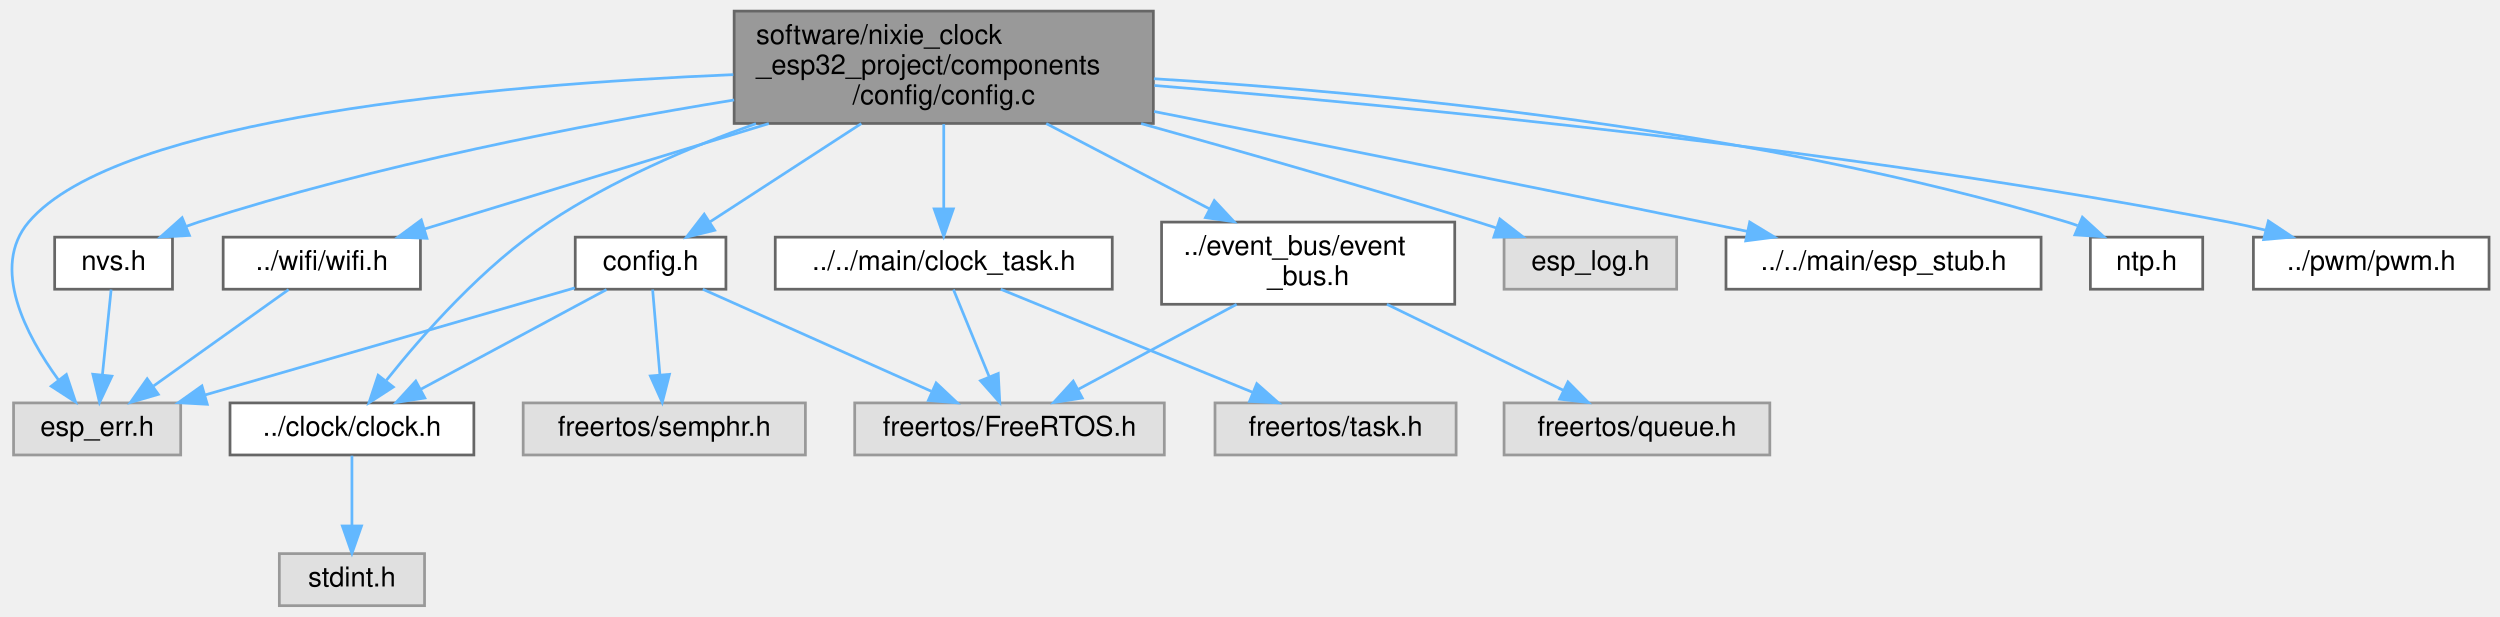
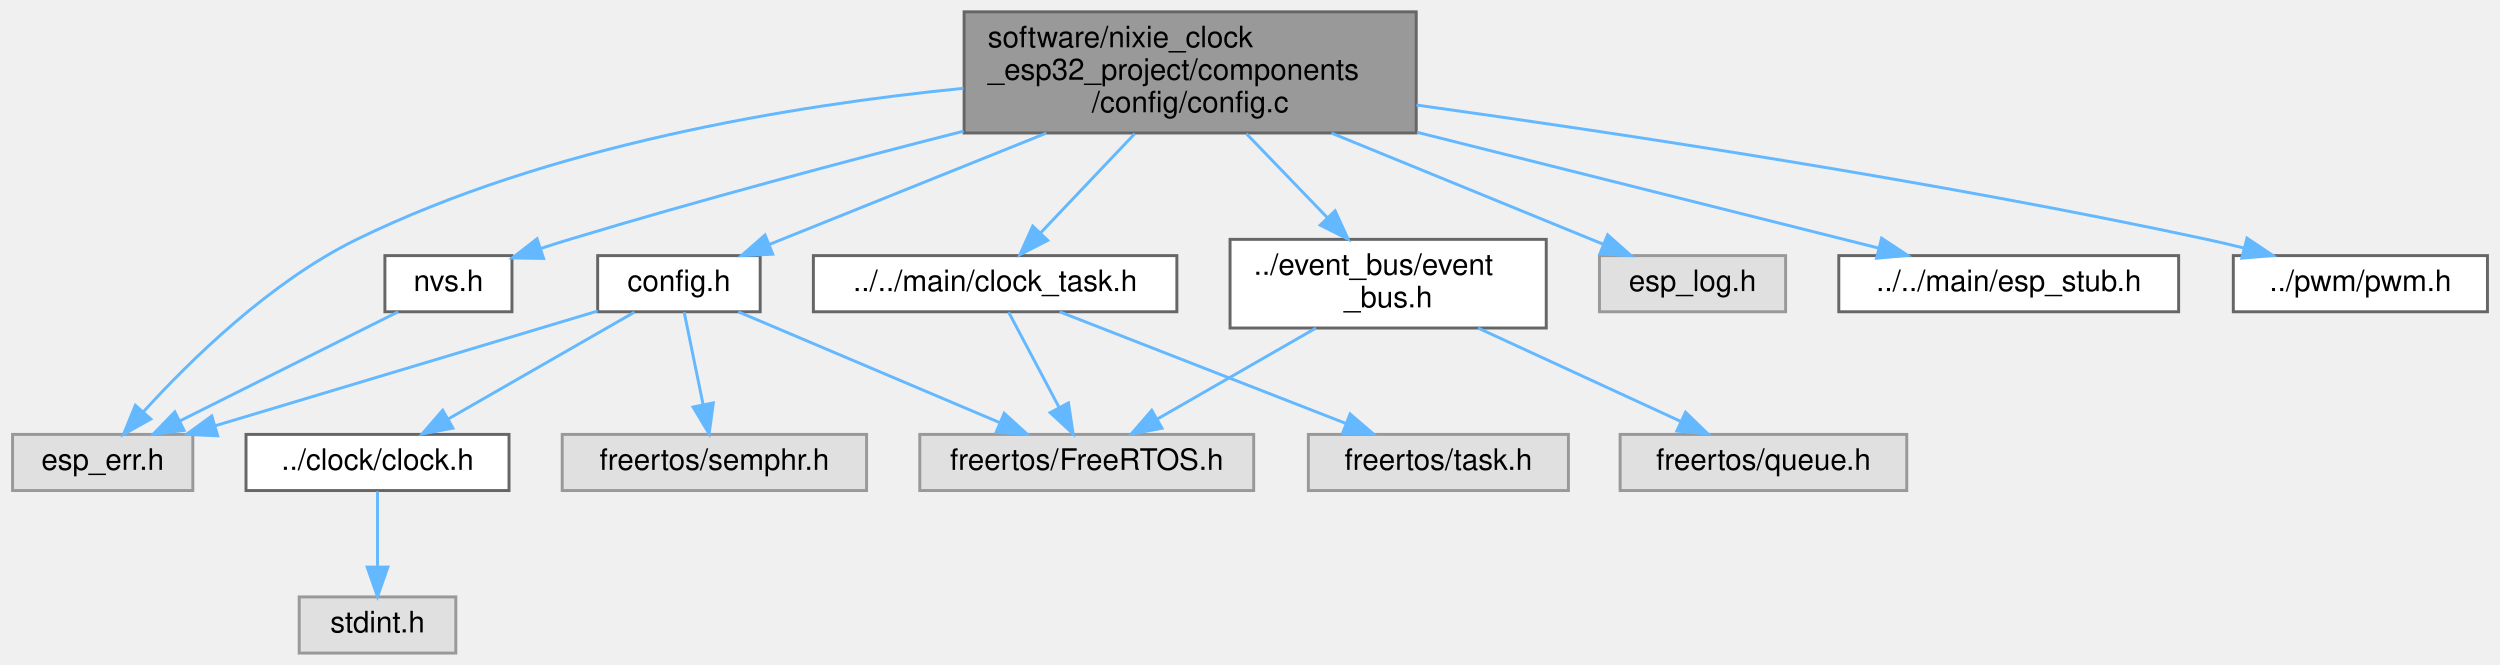
- <svg xmlns="http://www.w3.org/2000/svg" xmlns:xlink="http://www.w3.org/1999/xlink" width="912pt" height="225pt" viewBox="0.00 0.00 912.45 225.00">
+ <svg xmlns="http://www.w3.org/2000/svg" xmlns:xlink="http://www.w3.org/1999/xlink" width="846pt" height="225pt" viewBox="0.00 0.00 845.50 225.00">
  <g id="graph0" class="graph" transform="scale(1 1) rotate(0) translate(4 221)">
    <g id="Node000001" class="node">
      <g id="a_Node000001">
        <a xlink:title=" ">
-           <polygon fill="#999999" stroke="#666666" points="416.95,-217 263.95,-217 263.95,-176 416.95,-176 416.95,-217" />
-           <text text-anchor="start" x="271.95" y="-205" font-family="Helvetica,sans-Serif" font-size="10.00">software/nixie_clock</text>
-           <text text-anchor="start" x="271.95" y="-194" font-family="Helvetica,sans-Serif" font-size="10.00">_esp32_project/components</text>
-           <text text-anchor="middle" x="340.45" y="-183" font-family="Helvetica,sans-Serif" font-size="10.00">/config/config.c</text>
+           <polygon fill="#999999" stroke="#666666" points="475,-217 322,-217 322,-176 475,-176 475,-217" />
+           <text text-anchor="start" x="330" y="-205" font-family="Helvetica,sans-Serif" font-size="10.00">software/nixie_clock</text>
+           <text text-anchor="start" x="330" y="-194" font-family="Helvetica,sans-Serif" font-size="10.00">_esp32_project/components</text>
+           <text text-anchor="middle" x="398.5" y="-183" font-family="Helvetica,sans-Serif" font-size="10.00">/config/config.c</text>
        </a>
      </g>
    </g>
    <g id="Node000002" class="node">
      <g id="a_Node000002">
        <a xlink:title=" ">
-           <polygon fill="#e0e0e0" stroke="#999999" points="61.95,-74 0.95,-74 0.95,-55 61.95,-55 61.95,-74" />
-           <text text-anchor="middle" x="31.45" y="-62" font-family="Helvetica,sans-Serif" font-size="10.00">esp_err.h</text>
+           <polygon fill="#e0e0e0" stroke="#999999" points="61,-74 0,-74 0,-55 61,-55 61,-74" />
+           <text text-anchor="middle" x="30.5" y="-62" font-family="Helvetica,sans-Serif" font-size="10.00">esp_err.h</text>
        </a>
      </g>
    </g>
    <g id="edge1_Node000001_Node000002" class="edge">
      <g id="a_edge1_Node000001_Node000002">
        <a xlink:title=" ">
-           <path fill="none" stroke="#63b8ff" d="M263.63,-193.82C175.44,-190.08 38.75,-178.12 6.45,-140 -7.54,-123.49 5.4,-98.84 17.28,-82.47" />
-           <polygon fill="#63b8ff" stroke="#63b8ff" points="20.22,-84.38 23.58,-74.34 14.69,-80.09 20.22,-84.38" />
+           <path fill="none" stroke="#63b8ff" d="M321.79,-191.12C263.07,-185.28 181.41,-171.68 116.5,-140 87.21,-125.7 59.95,-98.89 44.27,-81.63" />
+           <polygon fill="#63b8ff" stroke="#63b8ff" points="46.79,-79.2 37.55,-74.02 41.55,-83.83 46.79,-79.2" />
        </a>
      </g>
    </g>
    <g id="Node000003" class="node">
      <g id="a_Node000003">
        <a xlink:title=" ">
-           <polygon fill="#e0e0e0" stroke="#999999" points="607.95,-134.5 544.95,-134.5 544.95,-115.5 607.95,-115.5 607.95,-134.5" />
-           <text text-anchor="middle" x="576.45" y="-122.5" font-family="Helvetica,sans-Serif" font-size="10.00">esp_log.h</text>
+           <polygon fill="#e0e0e0" stroke="#999999" points="600,-134.5 537,-134.5 537,-115.5 600,-115.5 600,-134.5" />
+           <text text-anchor="middle" x="568.5" y="-122.5" font-family="Helvetica,sans-Serif" font-size="10.00">esp_log.h</text>
        </a>
      </g>
    </g>
    <g id="edge2_Node000001_Node000003" class="edge">
      <g id="a_edge2_Node000001_Node000003">
        <a xlink:title=" ">
-           <path fill="none" stroke="#63b8ff" d="M412.49,-175.96C449.39,-165.7 494.97,-152.66 535.45,-140 537.61,-139.32 539.82,-138.62 542.06,-137.89" />
-           <polygon fill="#63b8ff" stroke="#63b8ff" points="543.42,-141.12 551.8,-134.65 541.21,-134.48 543.42,-141.12" />
+           <path fill="none" stroke="#63b8ff" d="M446.31,-175.96C475.78,-163.9 512.7,-148.81 538.19,-138.39" />
+           <polygon fill="#63b8ff" stroke="#63b8ff" points="539.77,-141.53 547.7,-134.5 537.12,-135.05 539.77,-141.53" />
        </a>
      </g>
    </g>
    <g id="Node000004" class="node">
      <g id="a_Node000004">
        <a xlink:href="config_8h.html" target="_top" xlink:title=" ">
-           <polygon fill="white" stroke="#666666" points="260.95,-134.5 205.95,-134.5 205.95,-115.5 260.95,-115.5 260.95,-134.5" />
-           <text text-anchor="middle" x="233.45" y="-122.5" font-family="Helvetica,sans-Serif" font-size="10.00">config.h</text>
+           <polygon fill="white" stroke="#666666" points="253,-134.5 198,-134.5 198,-115.5 253,-115.5 253,-134.5" />
+           <text text-anchor="middle" x="225.5" y="-122.5" font-family="Helvetica,sans-Serif" font-size="10.00">config.h</text>
        </a>
      </g>
    </g>
    <g id="edge3_Node000001_Node000004" class="edge">
      <g id="a_edge3_Node000001_Node000004">
        <a xlink:title=" ">
-           <path fill="none" stroke="#63b8ff" d="M310.36,-175.96C292.79,-164.54 271.03,-150.41 255.14,-140.09" />
-           <polygon fill="#63b8ff" stroke="#63b8ff" points="256.83,-137.02 246.54,-134.5 253.02,-142.89 256.83,-137.02" />
+           <path fill="none" stroke="#63b8ff" d="M349.85,-175.96C319.72,-163.85 281.96,-148.68 256,-138.25" />
+           <polygon fill="#63b8ff" stroke="#63b8ff" points="257.25,-134.98 246.67,-134.5 254.64,-141.48 257.25,-134.98" />
+         </a>
+       </g>
+     </g>
+     <g id="Node000009" class="node">
+       <g id="a_Node000009">
+         <a xlink:href="nvs_8h.html" target="_top" xlink:title=" ">
+           <polygon fill="white" stroke="#666666" points="169,-134.5 126,-134.5 126,-115.5 169,-115.5 169,-134.5" />
+           <text text-anchor="middle" x="147.5" y="-122.5" font-family="Helvetica,sans-Serif" font-size="10.00">nvs.h</text>
+         </a>
+       </g>
+     </g>
+     <g id="edge9_Node000001_Node000009" class="edge">
+       <g id="a_edge9_Node000001_Node000009">
+         <a xlink:title=" ">
+           <path fill="none" stroke="#63b8ff" d="M321.83,-176.62C281.89,-166.44 232.36,-153.26 188.5,-140 185.33,-139.04 182.04,-138 178.77,-136.93" />
+           <polygon fill="#63b8ff" stroke="#63b8ff" points="179.7,-133.55 169.11,-133.7 177.48,-140.19 179.7,-133.55" />
+         </a>
+       </g>
+     </g>
+     <g id="Node000010" class="node">
+       <g id="a_Node000010">
+         <a xlink:href="esp__stub_8h.html" target="_top" xlink:title=" ">
+           <polygon fill="white" stroke="#666666" points="733,-134.5 618,-134.5 618,-115.5 733,-115.5 733,-134.5" />
+           <text text-anchor="middle" x="675.5" y="-122.5" font-family="Helvetica,sans-Serif" font-size="10.00">../../main/esp_stub.h</text>
+         </a>
+       </g>
+     </g>
+     <g id="edge11_Node000001_Node000010" class="edge">
+       <g id="a_edge11_Node000001_Node000010">
+         <a xlink:title=" ">
+           <path fill="none" stroke="#63b8ff" d="M475.29,-176.23C525.58,-163.61 589.52,-147.57 631.43,-137.06" />
+           <polygon fill="#63b8ff" stroke="#63b8ff" points="632.48,-140.4 641.33,-134.57 630.78,-133.61 632.48,-140.4" />
+         </a>
+       </g>
+     </g>
+     <g id="Node000011" class="node">
+       <g id="a_Node000011">
+         <a xlink:href="clock__task_8h.html" target="_top" xlink:title=" ">
+           <polygon fill="white" stroke="#666666" points="394,-134.5 271,-134.5 271,-115.5 394,-115.5 394,-134.5" />
+           <text text-anchor="middle" x="332.5" y="-122.5" font-family="Helvetica,sans-Serif" font-size="10.00">../../main/clock_task.h</text>
+         </a>
+       </g>
+     </g>
+     <g id="edge12_Node000001_Node000011" class="edge">
+       <g id="a_edge12_Node000001_Node000011">
+         <a xlink:title=" ">
+           <path fill="none" stroke="#63b8ff" d="M379.76,-175.77C369.66,-165.13 357.35,-152.16 347.82,-142.13" />
+           <polygon fill="#63b8ff" stroke="#63b8ff" points="350.3,-139.66 340.88,-134.82 345.22,-144.48 350.3,-139.66" />
+         </a>
+       </g>
+     </g>
+     <g id="Node000013" class="node">
+       <g id="a_Node000013">
+         <a xlink:href="pwm_8h.html" target="_top" xlink:title=" ">
+           <polygon fill="white" stroke="#666666" points="837.5,-134.5 751.5,-134.5 751.5,-115.5 837.5,-115.5 837.5,-134.5" />
+           <text text-anchor="middle" x="794.5" y="-122.5" font-family="Helvetica,sans-Serif" font-size="10.00">../pwm/pwm.h</text>
+         </a>
+       </g>
+     </g>
+     <g id="edge15_Node000001_Node000013" class="edge">
+       <g id="a_edge15_Node000001_Node000013">
+         <a xlink:title=" ">
+           <path fill="none" stroke="#63b8ff" d="M475.09,-185.45C545.09,-175.72 651.27,-159.59 742.5,-140 746.61,-139.12 750.89,-138.11 755.14,-137.05" />
+           <polygon fill="#63b8ff" stroke="#63b8ff" points="756.12,-140.42 764.93,-134.53 754.37,-133.64 756.12,-140.42" />
+         </a>
+       </g>
+     </g>
+     <g id="Node000014" class="node">
+       <g id="a_Node000014">
+         <a xlink:href="event__bus_8h.html" target="_top" xlink:title=" ">
+           <polygon fill="white" stroke="#666666" points="519,-140 412,-140 412,-110 519,-110 519,-140" />
+           <text text-anchor="start" x="420" y="-128" font-family="Helvetica,sans-Serif" font-size="10.00">../event_bus/event</text>
+           <text text-anchor="middle" x="465.5" y="-117" font-family="Helvetica,sans-Serif" font-size="10.00">_bus.h</text>
+         </a>
+       </g>
+     </g>
+     <g id="edge16_Node000001_Node000014" class="edge">
+       <g id="a_edge16_Node000001_Node000014">
+         <a xlink:title=" ">
+           <path fill="none" stroke="#63b8ff" d="M417.52,-175.77C426.1,-166.87 436.26,-156.33 445.01,-147.25" />
+           <polygon fill="#63b8ff" stroke="#63b8ff" points="447.55,-149.67 451.97,-140.04 442.51,-144.81 447.55,-149.67" />
+         </a>
+       </g>
+     </g>
+     <g id="edge4_Node000004_Node000002" class="edge">
+       <g id="a_edge4_Node000004_Node000002">
+         <a xlink:title=" ">
+           <path fill="none" stroke="#63b8ff" d="M197.97,-115.74C164.15,-105.59 106.57,-88.32 68.53,-76.91" />
+           <polygon fill="#63b8ff" stroke="#63b8ff" points="69.42,-73.52 58.83,-74 67.41,-80.23 69.42,-73.52" />
        </a>
      </g>
    </g>
    <g id="Node000005" class="node">
      <g id="a_Node000005">
        <a xlink:href="clock_8h.html" target="_top" xlink:title=" ">
-           <polygon fill="white" stroke="#666666" points="168.95,-74 79.95,-74 79.95,-55 168.95,-55 168.95,-74" />
-           <text text-anchor="middle" x="124.45" y="-62" font-family="Helvetica,sans-Serif" font-size="10.00">../clock/clock.h</text>
-         </a>
-       </g>
-     </g>
-     <g id="edge18_Node000001_Node000005" class="edge">
-       <g id="a_edge18_Node000001_Node000005">
-         <a xlink:title=" ">
-           <path fill="none" stroke="#63b8ff" d="M271.91,-175.93C246.99,-167.09 219.34,-155.17 196.45,-140 172.41,-124.07 150.24,-98.88 137.03,-82.27" />
-           <polygon fill="#63b8ff" stroke="#63b8ff" points="139.55,-79.8 130.66,-74.04 134.01,-84.09 139.55,-79.8" />
-         </a>
-       </g>
-     </g>
-     <g id="Node000009" class="node">
-       <g id="a_Node000009">
-         <a xlink:href="nvs_8h.html" target="_top" xlink:title=" ">
-           <polygon fill="white" stroke="#666666" points="58.95,-134.5 15.95,-134.5 15.95,-115.5 58.95,-115.5 58.95,-134.5" />
-           <text text-anchor="middle" x="37.45" y="-122.5" font-family="Helvetica,sans-Serif" font-size="10.00">nvs.h</text>
-         </a>
-       </g>
-     </g>
-     <g id="edge9_Node000001_Node000009" class="edge">
-       <g id="a_edge9_Node000001_Node000009">
-         <a xlink:title=" ">
-           <path fill="none" stroke="#63b8ff" d="M263.95,-184.57C208.79,-175.57 132.99,-160.87 68.45,-140 67.01,-139.53 65.55,-139.02 64.08,-138.48" />
-           <polygon fill="#63b8ff" stroke="#63b8ff" points="65.14,-135.13 54.56,-134.55 62.47,-141.6 65.14,-135.13" />
-         </a>
-       </g>
-     </g>
-     <g id="Node000010" class="node">
-       <g id="a_Node000010">
-         <a xlink:href="wifi_8h.html" target="_top" xlink:title=" ">
-           <polygon fill="white" stroke="#666666" points="149.45,-134.5 77.45,-134.5 77.45,-115.5 149.45,-115.5 149.45,-134.5" />
-           <text text-anchor="middle" x="113.45" y="-122.5" font-family="Helvetica,sans-Serif" font-size="10.00">../wifi/wifi.h</text>
-         </a>
-       </g>
-     </g>
-     <g id="edge11_Node000001_Node000010" class="edge">
-       <g id="a_edge11_Node000001_Node000010">
-         <a xlink:title=" ">
-           <path fill="none" stroke="#63b8ff" d="M276.61,-175.96C236.03,-163.53 184.9,-147.88 150.8,-137.44" />
-           <polygon fill="#63b8ff" stroke="#63b8ff" points="151.81,-134.08 141.22,-134.5 149.76,-140.78 151.81,-134.08" />
-         </a>
-       </g>
-     </g>
-     <g id="Node000011" class="node">
-       <g id="a_Node000011">
-         <a xlink:href="esp__stub_8h.html" target="_top" xlink:title=" ">
-           <polygon fill="white" stroke="#666666" points="740.95,-134.5 625.95,-134.5 625.95,-115.5 740.95,-115.5 740.95,-134.5" />
-           <text text-anchor="middle" x="683.45" y="-122.5" font-family="Helvetica,sans-Serif" font-size="10.00">../../main/esp_stub.h</text>
-         </a>
-       </g>
-     </g>
-     <g id="edge13_Node000001_Node000011" class="edge">
-       <g id="a_edge13_Node000001_Node000011">
-         <a xlink:title=" ">
-           <path fill="none" stroke="#63b8ff" d="M417.22,-180.36C472.84,-169.33 549.84,-153.94 617.45,-140 622.76,-138.91 628.3,-137.75 633.82,-136.59" />
-           <polygon fill="#63b8ff" stroke="#63b8ff" points="634.61,-140 643.68,-134.51 633.17,-133.15 634.61,-140" />
+           <polygon fill="white" stroke="#666666" points="168,-74 79,-74 79,-55 168,-55 168,-74" />
+           <text text-anchor="middle" x="123.5" y="-62" font-family="Helvetica,sans-Serif" font-size="10.00">../clock/clock.h</text>
+         </a>
+       </g>
+     </g>
+     <g id="edge5_Node000004_Node000005" class="edge">
+       <g id="a_edge5_Node000004_Node000005">
+         <a xlink:title=" ">
+           <path fill="none" stroke="#63b8ff" d="M210.45,-115.37C193.88,-105.86 167,-90.45 147.51,-79.27" />
+           <polygon fill="#63b8ff" stroke="#63b8ff" points="149.03,-76.11 138.61,-74.17 145.55,-82.18 149.03,-76.11" />
+         </a>
+       </g>
+     </g>
+     <g id="Node000007" class="node">
+       <g id="a_Node000007">
+         <a xlink:title=" ">
+           <polygon fill="#e0e0e0" stroke="#999999" points="420,-74 307,-74 307,-55 420,-55 420,-74" />
+           <text text-anchor="middle" x="363.5" y="-62" font-family="Helvetica,sans-Serif" font-size="10.00">freertos/FreeRTOS.h</text>
+         </a>
+       </g>
+     </g>
+     <g id="edge7_Node000004_Node000007" class="edge">
+       <g id="a_edge7_Node000004_Node000007">
+         <a xlink:title=" ">
+           <path fill="none" stroke="#63b8ff" d="M245.57,-115.49C268.87,-105.62 307.51,-89.23 334.18,-77.93" />
+           <polygon fill="#63b8ff" stroke="#63b8ff" points="335.57,-81.14 343.41,-74.02 332.84,-74.7 335.57,-81.14" />
+         </a>
+       </g>
+     </g>
+     <g id="Node000008" class="node">
+       <g id="a_Node000008">
+         <a xlink:title=" ">
+           <polygon fill="#e0e0e0" stroke="#999999" points="289,-74 186,-74 186,-55 289,-55 289,-74" />
+           <text text-anchor="middle" x="237.5" y="-62" font-family="Helvetica,sans-Serif" font-size="10.00">freertos/semphr.h</text>
+         </a>
+       </g>
+     </g>
+     <g id="edge8_Node000004_Node000008" class="edge">
+       <g id="a_edge8_Node000004_Node000008">
+         <a xlink:title=" ">
+           <path fill="none" stroke="#63b8ff" d="M227.27,-115.37C228.95,-107.16 231.54,-94.54 233.69,-84.05" />
+           <polygon fill="#63b8ff" stroke="#63b8ff" points="237.14,-84.67 235.72,-74.17 230.28,-83.26 237.14,-84.67" />
+         </a>
+       </g>
+     </g>
+     <g id="Node000006" class="node">
+       <g id="a_Node000006">
+         <a xlink:title=" ">
+           <polygon fill="#e0e0e0" stroke="#999999" points="150,-19 97,-19 97,0 150,0 150,-19" />
+           <text text-anchor="middle" x="123.5" y="-7" font-family="Helvetica,sans-Serif" font-size="10.00">stdint.h</text>
+         </a>
+       </g>
+     </g>
+     <g id="edge6_Node000005_Node000006" class="edge">
+       <g id="a_edge6_Node000005_Node000006">
+         <a xlink:title=" ">
+           <path fill="none" stroke="#63b8ff" d="M123.5,-54.75C123.5,-47.8 123.5,-37.85 123.5,-29.13" />
+           <polygon fill="#63b8ff" stroke="#63b8ff" points="127,-29.09 123.5,-19.09 120,-29.09 127,-29.09" />
+         </a>
+       </g>
+     </g>
+     <g id="edge10_Node000009_Node000002" class="edge">
+       <g id="a_edge10_Node000009_Node000002">
+         <a xlink:title=" ">
+           <path fill="none" stroke="#63b8ff" d="M130.49,-115.49C111.08,-105.79 79.11,-89.81 56.56,-78.53" />
+           <polygon fill="#63b8ff" stroke="#63b8ff" points="58.04,-75.36 47.53,-74.02 54.91,-81.62 58.04,-75.36" />
+         </a>
+       </g>
+     </g>
+     <g id="edge13_Node000011_Node000007" class="edge">
+       <g id="a_edge13_Node000011_Node000007">
+         <a xlink:title=" ">
+           <path fill="none" stroke="#63b8ff" d="M337.07,-115.37C341.56,-106.9 348.53,-93.74 354.19,-83.07" />
+           <polygon fill="#63b8ff" stroke="#63b8ff" points="357.32,-84.64 358.91,-74.17 351.13,-81.36 357.32,-84.64" />
        </a>
      </g>
    </g>
    <g id="Node000012" class="node">
      <g id="a_Node000012">
-         <a xlink:href="clock__task_8h.html" target="_top" xlink:title=" ">
-           <polygon fill="white" stroke="#666666" points="401.95,-134.5 278.95,-134.5 278.95,-115.5 401.95,-115.5 401.95,-134.5" />
-           <text text-anchor="middle" x="340.45" y="-122.5" font-family="Helvetica,sans-Serif" font-size="10.00">../../main/clock_task.h</text>
-         </a>
-       </g>
-     </g>
-     <g id="edge14_Node000001_Node000012" class="edge">
-       <g id="a_edge14_Node000001_Node000012">
-         <a xlink:title=" ">
-           <path fill="none" stroke="#63b8ff" d="M340.45,-175.77C340.45,-166.08 340.45,-154.46 340.45,-144.88" />
-           <polygon fill="#63b8ff" stroke="#63b8ff" points="343.95,-144.82 340.45,-134.82 336.95,-144.82 343.95,-144.82" />
-         </a>
-       </g>
-     </g>
-     <g id="Node000014" class="node">
-       <g id="a_Node000014">
-         <a xlink:href="ntp_8h.html" target="_top" xlink:title=" ">
-           <polygon fill="white" stroke="#666666" points="799.95,-134.5 758.95,-134.5 758.95,-115.5 799.95,-115.5 799.95,-134.5" />
-           <text text-anchor="middle" x="779.45" y="-122.5" font-family="Helvetica,sans-Serif" font-size="10.00">ntp.h</text>
-         </a>
-       </g>
-     </g>
-     <g id="edge17_Node000001_Node000014" class="edge">
-       <g id="a_edge17_Node000001_Node000014">
-         <a xlink:title=" ">
-           <path fill="none" stroke="#63b8ff" d="M417.16,-192.32C500.69,-187.2 637.47,-173.98 750.45,-140 751.71,-139.62 752.99,-139.19 754.27,-138.72" />
-           <polygon fill="#63b8ff" stroke="#63b8ff" points="756.03,-141.78 763.86,-134.64 753.29,-135.34 756.03,-141.78" />
+         <a xlink:title=" ">
+           <polygon fill="#e0e0e0" stroke="#999999" points="526.5,-74 438.5,-74 438.5,-55 526.5,-55 526.5,-74" />
+           <text text-anchor="middle" x="482.5" y="-62" font-family="Helvetica,sans-Serif" font-size="10.00">freertos/task.h</text>
+         </a>
+       </g>
+     </g>
+     <g id="edge14_Node000011_Node000012" class="edge">
+       <g id="a_edge14_Node000011_Node000012">
+         <a xlink:title=" ">
+           <path fill="none" stroke="#63b8ff" d="M354.31,-115.49C379.75,-105.57 422.01,-89.09 451.01,-77.78" />
+           <polygon fill="#63b8ff" stroke="#63b8ff" points="452.62,-80.91 460.66,-74.02 450.07,-74.39 452.62,-80.91" />
+         </a>
+       </g>
+     </g>
+     <g id="edge17_Node000014_Node000007" class="edge">
+       <g id="a_edge17_Node000014_Node000007">
+         <a xlink:title=" ">
+           <path fill="none" stroke="#63b8ff" d="M441.07,-109.99C424.81,-100.66 403.55,-88.47 387.4,-79.21" />
+           <polygon fill="#63b8ff" stroke="#63b8ff" points="388.98,-76.08 378.56,-74.14 385.5,-82.15 388.98,-76.08" />
        </a>
      </g>
    </g>
    <g id="Node000015" class="node">
      <g id="a_Node000015">
-         <a xlink:href="pwm_8h.html" target="_top" xlink:title=" ">
-           <polygon fill="white" stroke="#666666" points="904.45,-134.5 818.45,-134.5 818.45,-115.5 904.45,-115.5 904.45,-134.5" />
-           <text text-anchor="middle" x="861.45" y="-122.5" font-family="Helvetica,sans-Serif" font-size="10.00">../pwm/pwm.h</text>
-         </a>
-       </g>
-     </g>
-     <g id="edge19_Node000001_Node000015" class="edge">
-       <g id="a_edge19_Node000001_Node000015">
-         <a xlink:title=" ">
-           <path fill="none" stroke="#63b8ff" d="M417.34,-189.85C510.67,-182.2 672.58,-166.38 809.45,-140 813.85,-139.15 818.44,-138.13 822.97,-137.03" />
-           <polygon fill="#63b8ff" stroke="#63b8ff" points="823.92,-140.4 832.74,-134.53 822.19,-133.62 823.92,-140.4" />
-         </a>
-       </g>
-     </g>
-     <g id="Node000016" class="node">
-       <g id="a_Node000016">
-         <a xlink:href="event__bus_8h.html" target="_top" xlink:title=" ">
-           <polygon fill="white" stroke="#666666" points="526.95,-140 419.95,-140 419.95,-110 526.95,-110 526.95,-140" />
-           <text text-anchor="start" x="427.95" y="-128" font-family="Helvetica,sans-Serif" font-size="10.00">../event_bus/event</text>
-           <text text-anchor="middle" x="473.45" y="-117" font-family="Helvetica,sans-Serif" font-size="10.00">_bus.h</text>
-         </a>
-       </g>
-     </g>
-     <g id="edge20_Node000001_Node000016" class="edge">
-       <g id="a_edge20_Node000001_Node000016">
-         <a xlink:title=" ">
-           <path fill="none" stroke="#63b8ff" d="M377.85,-175.96C396.52,-166.2 418.99,-154.46 437.46,-144.81" />
-           <polygon fill="#63b8ff" stroke="#63b8ff" points="439.2,-147.85 446.44,-140.11 435.96,-141.64 439.2,-147.85" />
-         </a>
-       </g>
-     </g>
-     <g id="edge4_Node000004_Node000002" class="edge">
-       <g id="a_edge4_Node000004_Node000002">
-         <a xlink:title=" ">
-           <path fill="none" stroke="#63b8ff" d="M205.79,-115.99C170.82,-105.86 110.42,-88.37 70.7,-76.87" />
-           <polygon fill="#63b8ff" stroke="#63b8ff" points="71.65,-73.5 61.07,-74.08 69.7,-80.22 71.65,-73.5" />
-         </a>
-       </g>
-     </g>
-     <g id="edge5_Node000004_Node000005" class="edge">
-       <g id="a_edge5_Node000004_Node000005">
-         <a xlink:title=" ">
-           <path fill="none" stroke="#63b8ff" d="M217.37,-115.37C199.49,-105.78 170.41,-90.17 149.54,-78.97" />
-           <polygon fill="#63b8ff" stroke="#63b8ff" points="151.06,-75.81 140.6,-74.17 147.75,-81.98 151.06,-75.81" />
-         </a>
-       </g>
-     </g>
-     <g id="Node000007" class="node">
-       <g id="a_Node000007">
-         <a xlink:title=" ">
-           <polygon fill="#e0e0e0" stroke="#999999" points="420.95,-74 307.95,-74 307.95,-55 420.95,-55 420.95,-74" />
-           <text text-anchor="middle" x="364.45" y="-62" font-family="Helvetica,sans-Serif" font-size="10.00">freertos/FreeRTOS.h</text>
-         </a>
-       </g>
-     </g>
-     <g id="edge7_Node000004_Node000007" class="edge">
-       <g id="a_edge7_Node000004_Node000007">
-         <a xlink:title=" ">
-           <path fill="none" stroke="#63b8ff" d="M252.5,-115.49C274.42,-105.7 310.66,-89.52 335.95,-78.23" />
-           <polygon fill="#63b8ff" stroke="#63b8ff" points="337.67,-81.29 345.38,-74.02 334.82,-74.9 337.67,-81.29" />
-         </a>
-       </g>
-     </g>
-     <g id="Node000008" class="node">
-       <g id="a_Node000008">
-         <a xlink:title=" ">
-           <polygon fill="#e0e0e0" stroke="#999999" points="289.95,-74 186.95,-74 186.95,-55 289.95,-55 289.95,-74" />
-           <text text-anchor="middle" x="238.45" y="-62" font-family="Helvetica,sans-Serif" font-size="10.00">freertos/semphr.h</text>
-         </a>
-       </g>
-     </g>
-     <g id="edge8_Node000004_Node000008" class="edge">
-       <g id="a_edge8_Node000004_Node000008">
-         <a xlink:title=" ">
-           <path fill="none" stroke="#63b8ff" d="M234.19,-115.37C234.88,-107.25 235.94,-94.81 236.84,-84.39" />
-           <polygon fill="#63b8ff" stroke="#63b8ff" points="240.34,-84.43 237.71,-74.17 233.37,-83.83 240.34,-84.43" />
-         </a>
-       </g>
-     </g>
-     <g id="Node000006" class="node">
-       <g id="a_Node000006">
-         <a xlink:title=" ">
-           <polygon fill="#e0e0e0" stroke="#999999" points="150.95,-19 97.95,-19 97.95,0 150.95,0 150.95,-19" />
-           <text text-anchor="middle" x="124.45" y="-7" font-family="Helvetica,sans-Serif" font-size="10.00">stdint.h</text>
-         </a>
-       </g>
-     </g>
-     <g id="edge6_Node000005_Node000006" class="edge">
-       <g id="a_edge6_Node000005_Node000006">
-         <a xlink:title=" ">
-           <path fill="none" stroke="#63b8ff" d="M124.45,-54.75C124.45,-47.8 124.45,-37.85 124.45,-29.13" />
-           <polygon fill="#63b8ff" stroke="#63b8ff" points="127.95,-29.09 124.45,-19.09 120.95,-29.09 127.95,-29.09" />
-         </a>
-       </g>
-     </g>
-     <g id="edge10_Node000009_Node000002" class="edge">
-       <g id="a_edge10_Node000009_Node000002">
-         <a xlink:title=" ">
-           <path fill="none" stroke="#63b8ff" d="M36.56,-115.37C35.73,-107.25 34.46,-94.81 33.39,-84.39" />
-           <polygon fill="#63b8ff" stroke="#63b8ff" points="36.84,-83.76 32.34,-74.17 29.88,-84.47 36.84,-83.76" />
-         </a>
-       </g>
-     </g>
-     <g id="edge12_Node000010_Node000002" class="edge">
-       <g id="a_edge12_Node000010_Node000002">
-         <a xlink:title=" ">
-           <path fill="none" stroke="#63b8ff" d="M101.35,-115.37C88.39,-106.12 67.59,-91.28 52.05,-80.19" />
-           <polygon fill="#63b8ff" stroke="#63b8ff" points="53.77,-77.13 43.6,-74.17 49.71,-82.82 53.77,-77.13" />
-         </a>
-       </g>
-     </g>
-     <g id="edge15_Node000012_Node000007" class="edge">
-       <g id="a_edge15_Node000012_Node000007">
-         <a xlink:title=" ">
-           <path fill="none" stroke="#63b8ff" d="M343.99,-115.37C347.39,-107.07 352.64,-94.28 356.97,-83.72" />
-           <polygon fill="#63b8ff" stroke="#63b8ff" points="360.34,-84.75 360.89,-74.17 353.86,-82.09 360.34,-84.75" />
-         </a>
-       </g>
-     </g>
-     <g id="Node000013" class="node">
-       <g id="a_Node000013">
-         <a xlink:title=" ">
-           <polygon fill="#e0e0e0" stroke="#999999" points="527.45,-74 439.45,-74 439.45,-55 527.45,-55 527.45,-74" />
-           <text text-anchor="middle" x="483.45" y="-62" font-family="Helvetica,sans-Serif" font-size="10.00">freertos/task.h</text>
-         </a>
-       </g>
-     </g>
-     <g id="edge16_Node000012_Node000013" class="edge">
-       <g id="a_edge16_Node000012_Node000013">
-         <a xlink:title=" ">
-           <path fill="none" stroke="#63b8ff" d="M361.24,-115.49C385.39,-105.62 425.43,-89.23 453.06,-77.93" />
-           <polygon fill="#63b8ff" stroke="#63b8ff" points="454.7,-81.04 462.63,-74.02 452.05,-74.56 454.7,-81.04" />
-         </a>
-       </g>
-     </g>
-     <g id="edge21_Node000016_Node000007" class="edge">
-       <g id="a_edge21_Node000016_Node000007">
-         <a xlink:title=" ">
-           <path fill="none" stroke="#63b8ff" d="M447.34,-109.99C429.8,-100.58 406.83,-88.24 389.51,-78.95" />
-           <polygon fill="#63b8ff" stroke="#63b8ff" points="391.01,-75.78 380.55,-74.14 387.7,-81.95 391.01,-75.78" />
-         </a>
-       </g>
-     </g>
-     <g id="Node000017" class="node">
-       <g id="a_Node000017">
-         <a xlink:title=" ">
-           <polygon fill="#e0e0e0" stroke="#999999" points="641.95,-74 544.95,-74 544.95,-55 641.95,-55 641.95,-74" />
-           <text text-anchor="middle" x="593.45" y="-62" font-family="Helvetica,sans-Serif" font-size="10.00">freertos/queue.h</text>
-         </a>
-       </g>
-     </g>
-     <g id="edge22_Node000016_Node000017" class="edge">
-       <g id="a_edge22_Node000016_Node000017">
-         <a xlink:title=" ">
-           <path fill="none" stroke="#63b8ff" d="M502.19,-109.99C521.77,-100.45 547.5,-87.9 566.65,-78.57" />
-           <polygon fill="#63b8ff" stroke="#63b8ff" points="568.27,-81.67 575.73,-74.14 565.21,-75.38 568.27,-81.67" />
+         <a xlink:title=" ">
+           <polygon fill="#e0e0e0" stroke="#999999" points="641,-74 544,-74 544,-55 641,-55 641,-74" />
+           <text text-anchor="middle" x="592.5" y="-62" font-family="Helvetica,sans-Serif" font-size="10.00">freertos/queue.h</text>
+         </a>
+       </g>
+     </g>
+     <g id="edge18_Node000014_Node000015" class="edge">
+       <g id="a_edge18_Node000014_Node000015">
+         <a xlink:title=" ">
+           <path fill="none" stroke="#63b8ff" d="M495.92,-109.99C516.73,-100.4 544.12,-87.79 564.41,-78.44" />
+           <polygon fill="#63b8ff" stroke="#63b8ff" points="566.13,-81.5 573.74,-74.14 563.2,-75.14 566.13,-81.5" />
        </a>
      </g>
    </g>
  </g>
</svg>
